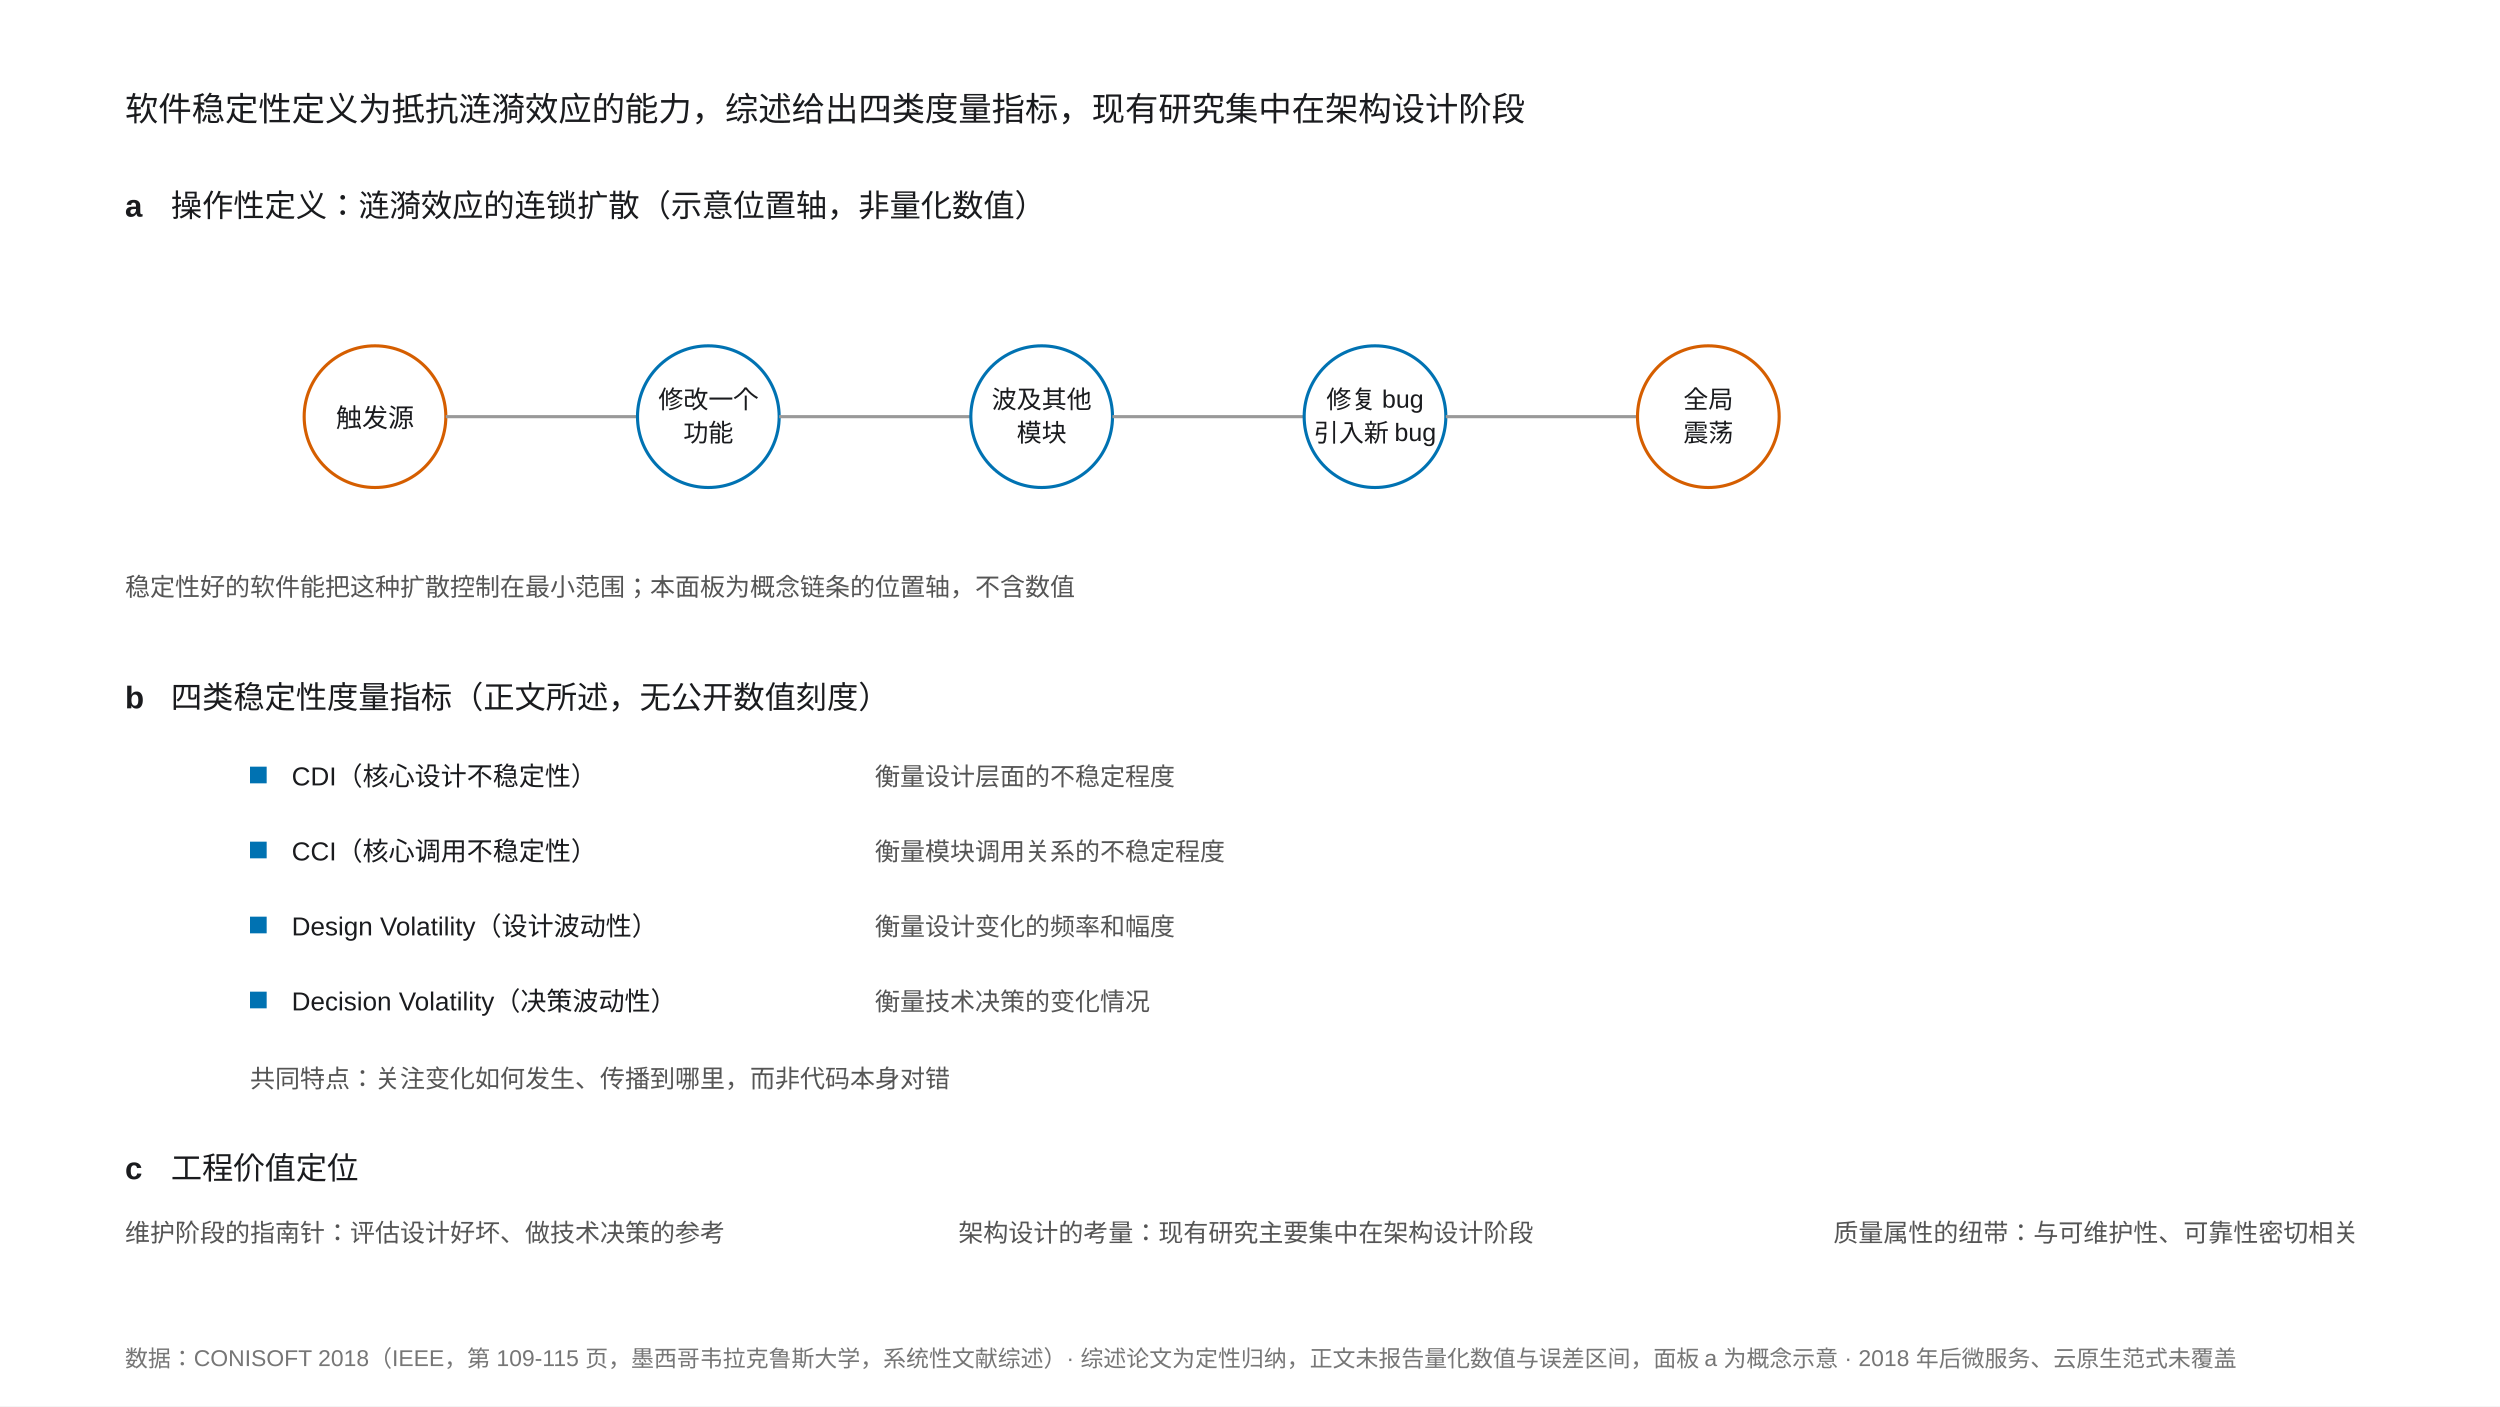
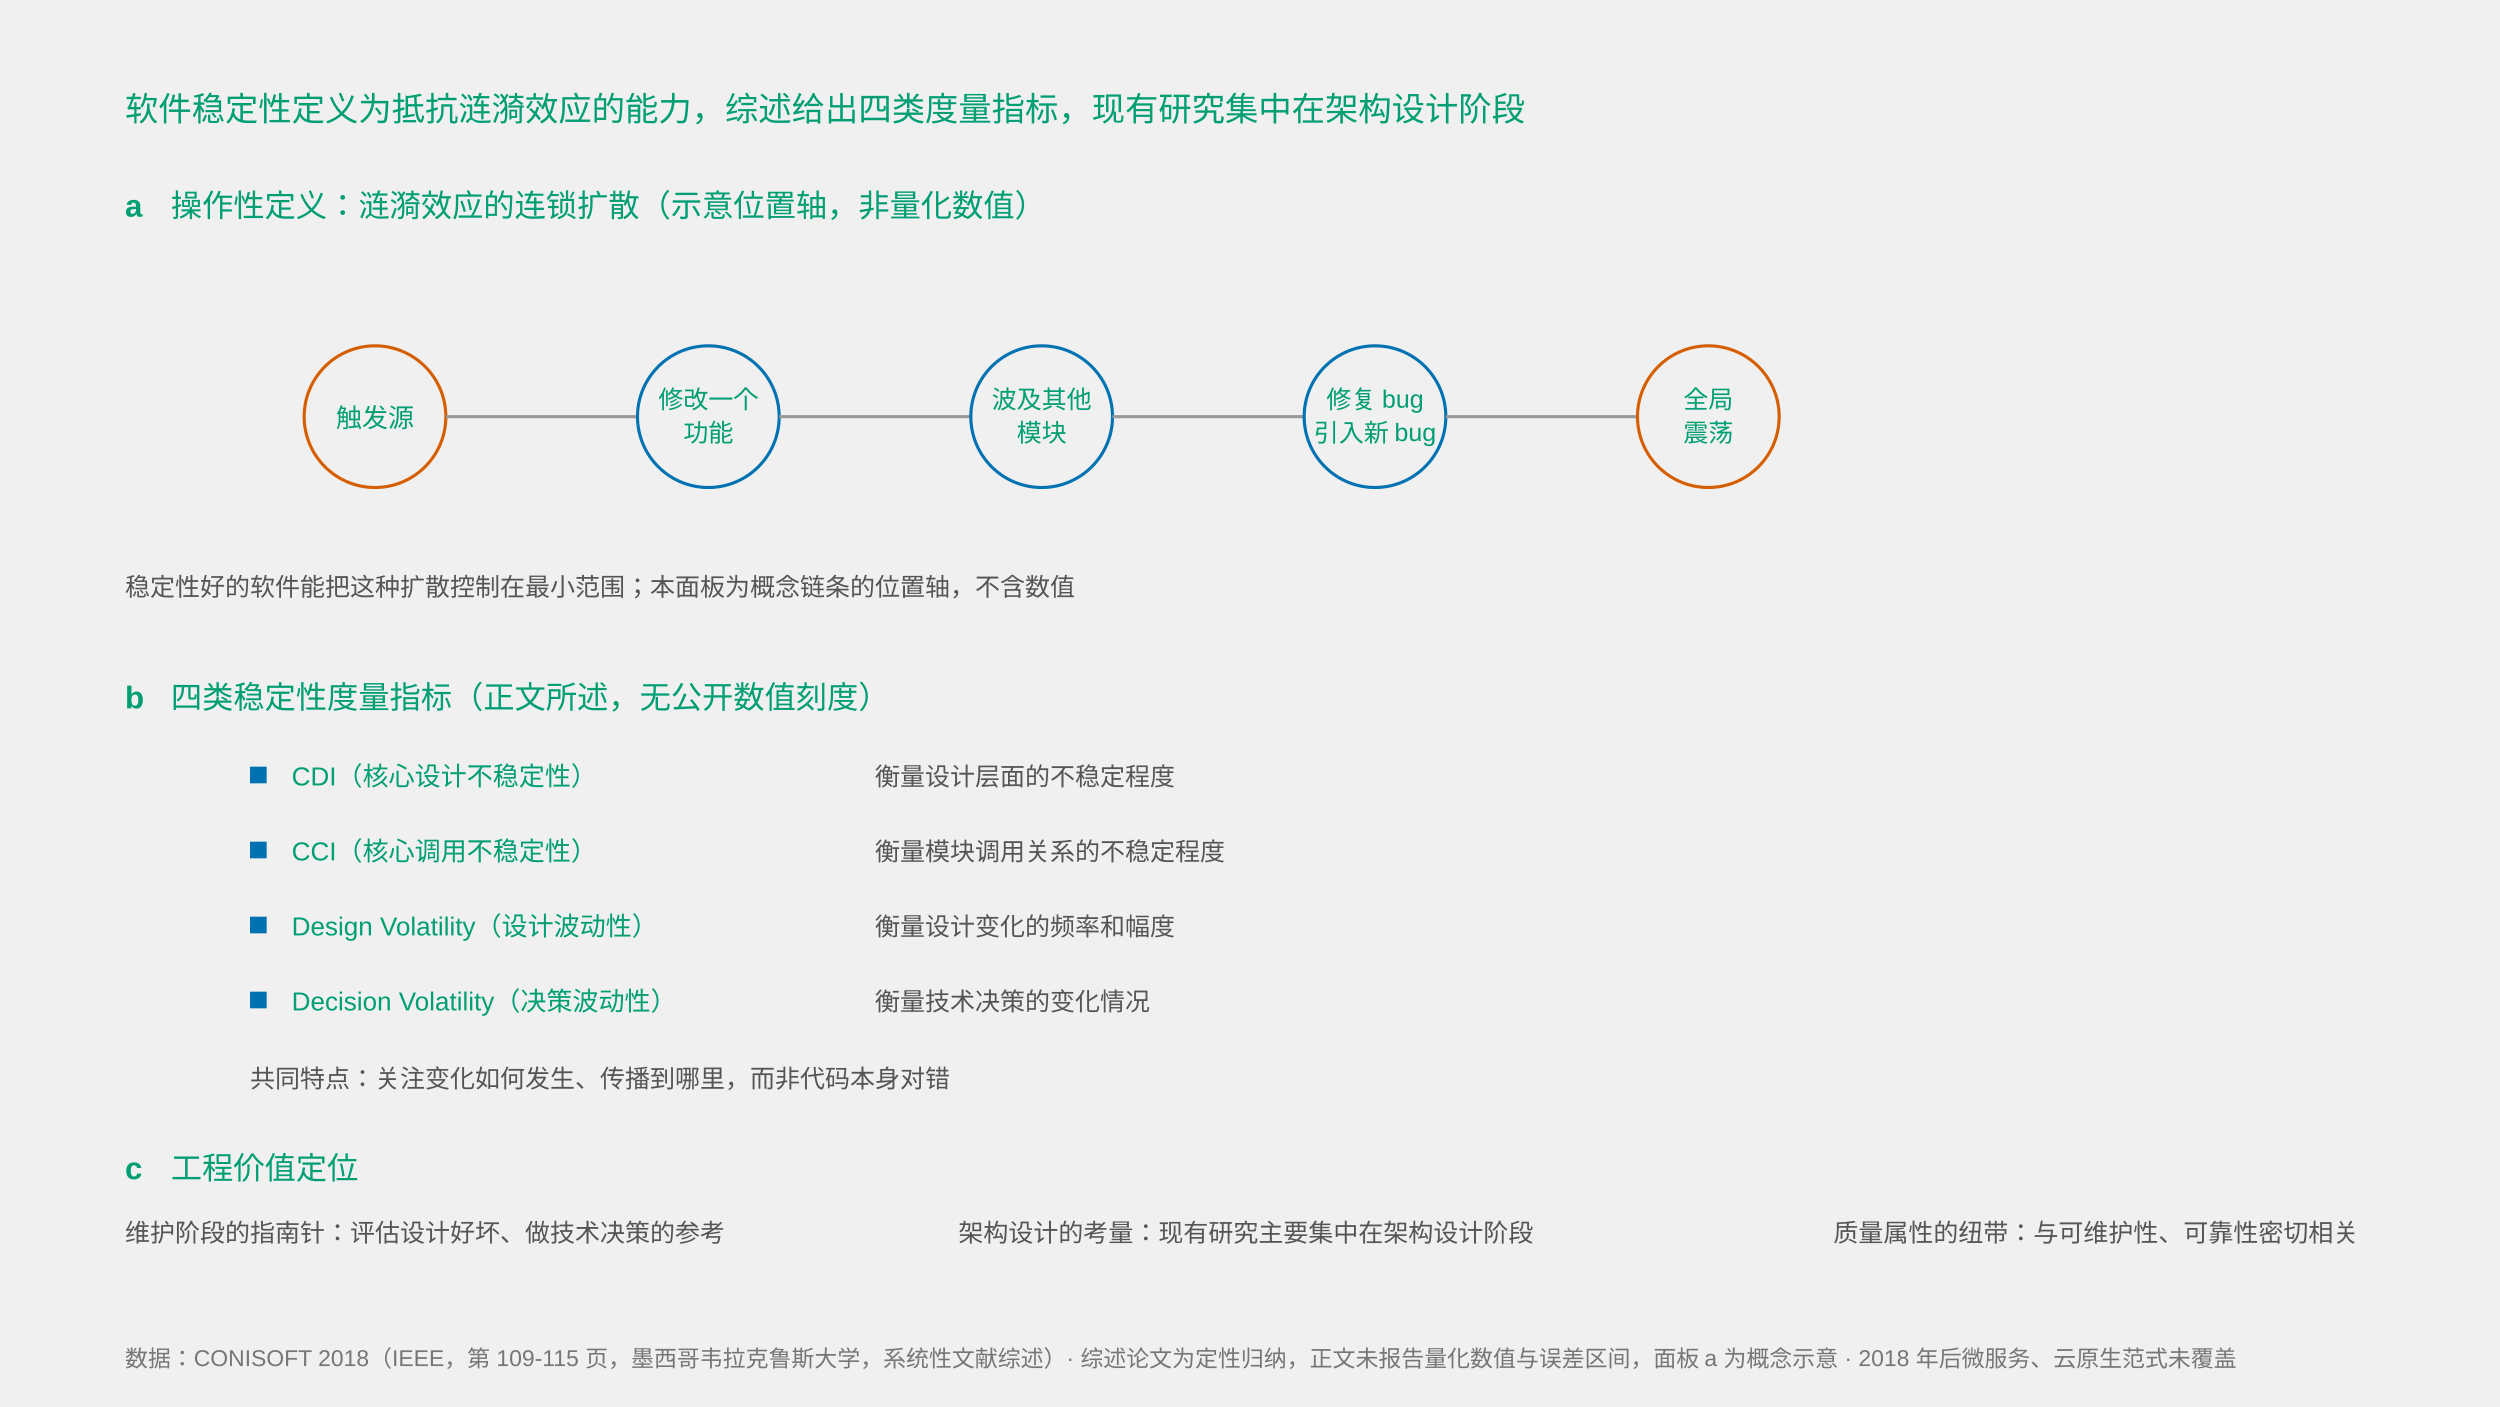
<svg xmlns="http://www.w3.org/2000/svg" width="1200" height="675" viewBox="0 0 1200 675" font-family="'PingFang SC','Helvetica Neue',Arial,sans-serif">
-   <rect width="1200" height="675" fill="#FFFFFF" />
-   <text x="60" y="58" font-size="16" fill="#1A1B1E">软件稳定性定义为抵抗涟漪效应的能力，综述给出四类度量指标，现有研究集中在架构设计阶段</text>
-   <text x="60" y="104" font-size="15" font-weight="bold" fill="#1A1B1E">a</text>
-   <text x="82" y="104" font-size="15" fill="#1A1B1E">操作性定义：涟漪效应的连锁扩散（示意位置轴，非量化数值）</text>
+   <rect width="1200" height="675" fill="#F0F0F0" />
+   <text x="60" y="58" font-size="16" fill="#009E73">软件稳定性定义为抵抗涟漪效应的能力，综述给出四类度量指标，现有研究集中在架构设计阶段</text>
+   <text x="60" y="104" font-size="15" font-weight="bold" fill="#009E73">a</text>
+   <text x="82" y="104" font-size="15" fill="#009E73">操作性定义：涟漪效应的连锁扩散（示意位置轴，非量化数值）</text>
  <g>
    <circle cx="180" cy="200" r="34" fill="none" stroke="#D55E00" stroke-width="1.5" />
-     <text x="180" y="205" font-size="12.5" fill="#1A1B1E" text-anchor="middle">触发源</text>
+     <text x="180" y="205" font-size="12.5" fill="#009E73" text-anchor="middle">触发源</text>
    <line x1="214" y1="200" x2="306" y2="200" stroke="#999999" stroke-width="1.5" />
    <circle cx="340" cy="200" r="34" fill="none" stroke="#0072B2" stroke-width="1.5" />
-     <text x="340" y="196" font-size="12" fill="#1A1B1E" text-anchor="middle">修改一个</text>
-     <text x="340" y="212" font-size="12" fill="#1A1B1E" text-anchor="middle">功能</text>
+     <text x="340" y="196" font-size="12" fill="#009E73" text-anchor="middle">修改一个</text>
+     <text x="340" y="212" font-size="12" fill="#009E73" text-anchor="middle">功能</text>
    <line x1="374" y1="200" x2="466" y2="200" stroke="#999999" stroke-width="1.5" />
    <circle cx="500" cy="200" r="34" fill="none" stroke="#0072B2" stroke-width="1.5" />
-     <text x="500" y="196" font-size="12" fill="#1A1B1E" text-anchor="middle">波及其他</text>
-     <text x="500" y="212" font-size="12" fill="#1A1B1E" text-anchor="middle">模块</text>
+     <text x="500" y="196" font-size="12" fill="#009E73" text-anchor="middle">波及其他</text>
+     <text x="500" y="212" font-size="12" fill="#009E73" text-anchor="middle">模块</text>
    <line x1="534" y1="200" x2="626" y2="200" stroke="#999999" stroke-width="1.5" />
    <circle cx="660" cy="200" r="34" fill="none" stroke="#0072B2" stroke-width="1.5" />
-     <text x="660" y="196" font-size="12" fill="#1A1B1E" text-anchor="middle">修复 bug</text>
-     <text x="660" y="212" font-size="12" fill="#1A1B1E" text-anchor="middle">引入新 bug</text>
+     <text x="660" y="196" font-size="12" fill="#009E73" text-anchor="middle">修复 bug</text>
+     <text x="660" y="212" font-size="12" fill="#009E73" text-anchor="middle">引入新 bug</text>
    <line x1="694" y1="200" x2="786" y2="200" stroke="#999999" stroke-width="1.5" />
    <circle cx="820" cy="200" r="34" fill="none" stroke="#D55E00" stroke-width="1.5" />
-     <text x="820" y="196" font-size="12" fill="#1A1B1E" text-anchor="middle">全局</text>
-     <text x="820" y="212" font-size="12" fill="#1A1B1E" text-anchor="middle">震荡</text>
+     <text x="820" y="196" font-size="12" fill="#009E73" text-anchor="middle">全局</text>
+     <text x="820" y="212" font-size="12" fill="#009E73" text-anchor="middle">震荡</text>
  </g>
  <text x="60" y="286" font-size="12" fill="#555">稳定性好的软件能把这种扩散控制在最小范围；本面板为概念链条的位置轴，不含数值</text>
-   <text x="60" y="340" font-size="15" font-weight="bold" fill="#1A1B1E">b</text>
-   <text x="82" y="340" font-size="15" fill="#1A1B1E">四类稳定性度量指标（正文所述，无公开数值刻度）</text>
+   <text x="60" y="340" font-size="15" font-weight="bold" fill="#009E73">b</text>
+   <text x="82" y="340" font-size="15" fill="#009E73">四类稳定性度量指标（正文所述，无公开数值刻度）</text>
  <g>
    <rect x="120" y="368" width="8" height="8" fill="#0072B2" />
-     <text x="140" y="377" font-size="12.5" fill="#1A1B1E">CDI（核心设计不稳定性）</text>
+     <text x="140" y="377" font-size="12.5" fill="#009E73">CDI（核心设计不稳定性）</text>
    <text x="420" y="377" font-size="12" fill="#555">衡量设计层面的不稳定程度</text>
    <rect x="120" y="404" width="8" height="8" fill="#0072B2" />
-     <text x="140" y="413" font-size="12.5" fill="#1A1B1E">CCI（核心调用不稳定性）</text>
+     <text x="140" y="413" font-size="12.5" fill="#009E73">CCI（核心调用不稳定性）</text>
    <text x="420" y="413" font-size="12" fill="#555">衡量模块调用关系的不稳定程度</text>
    <rect x="120" y="440" width="8" height="8" fill="#0072B2" />
-     <text x="140" y="449" font-size="12.5" fill="#1A1B1E">Design Volatility（设计波动性）</text>
+     <text x="140" y="449" font-size="12.5" fill="#009E73">Design Volatility（设计波动性）</text>
    <text x="420" y="449" font-size="12" fill="#555">衡量设计变化的频率和幅度</text>
    <rect x="120" y="476" width="8" height="8" fill="#0072B2" />
-     <text x="140" y="485" font-size="12.5" fill="#1A1B1E">Decision Volatility（决策波动性）</text>
+     <text x="140" y="485" font-size="12.5" fill="#009E73">Decision Volatility（决策波动性）</text>
    <text x="420" y="485" font-size="12" fill="#555">衡量技术决策的变化情况</text>
  </g>
  <text x="120" y="522" font-size="12" fill="#555">共同特点：关注变化如何发生、传播到哪里，而非代码本身对错</text>
-   <text x="60" y="566" font-size="15" font-weight="bold" fill="#1A1B1E">c</text>
-   <text x="82" y="566" font-size="15" fill="#1A1B1E">工程价值定位</text>
+   <text x="60" y="566" font-size="15" font-weight="bold" fill="#009E73">c</text>
+   <text x="82" y="566" font-size="15" fill="#009E73">工程价值定位</text>
  <g font-size="12" fill="#555">
    <text x="60" y="596">维护阶段的指南针：评估设计好坏、做技术决策的参考</text>
    <text x="460" y="596">架构设计的考量：现有研究主要集中在架构设计阶段</text>
    <text x="880" y="596">质量属性的纽带：与可维护性、可靠性密切相关</text>
  </g>
  <text x="60" y="656" font-size="11" fill="#767676">数据：CONISOFT 2018（IEEE，第 109-115 页，墨西哥韦拉克鲁斯大学，系统性文献综述）· 综述论文为定性归纳，正文未报告量化数值与误差区间，面板 a 为概念示意 · 2018 年后微服务、云原生范式未覆盖</text>
</svg>
